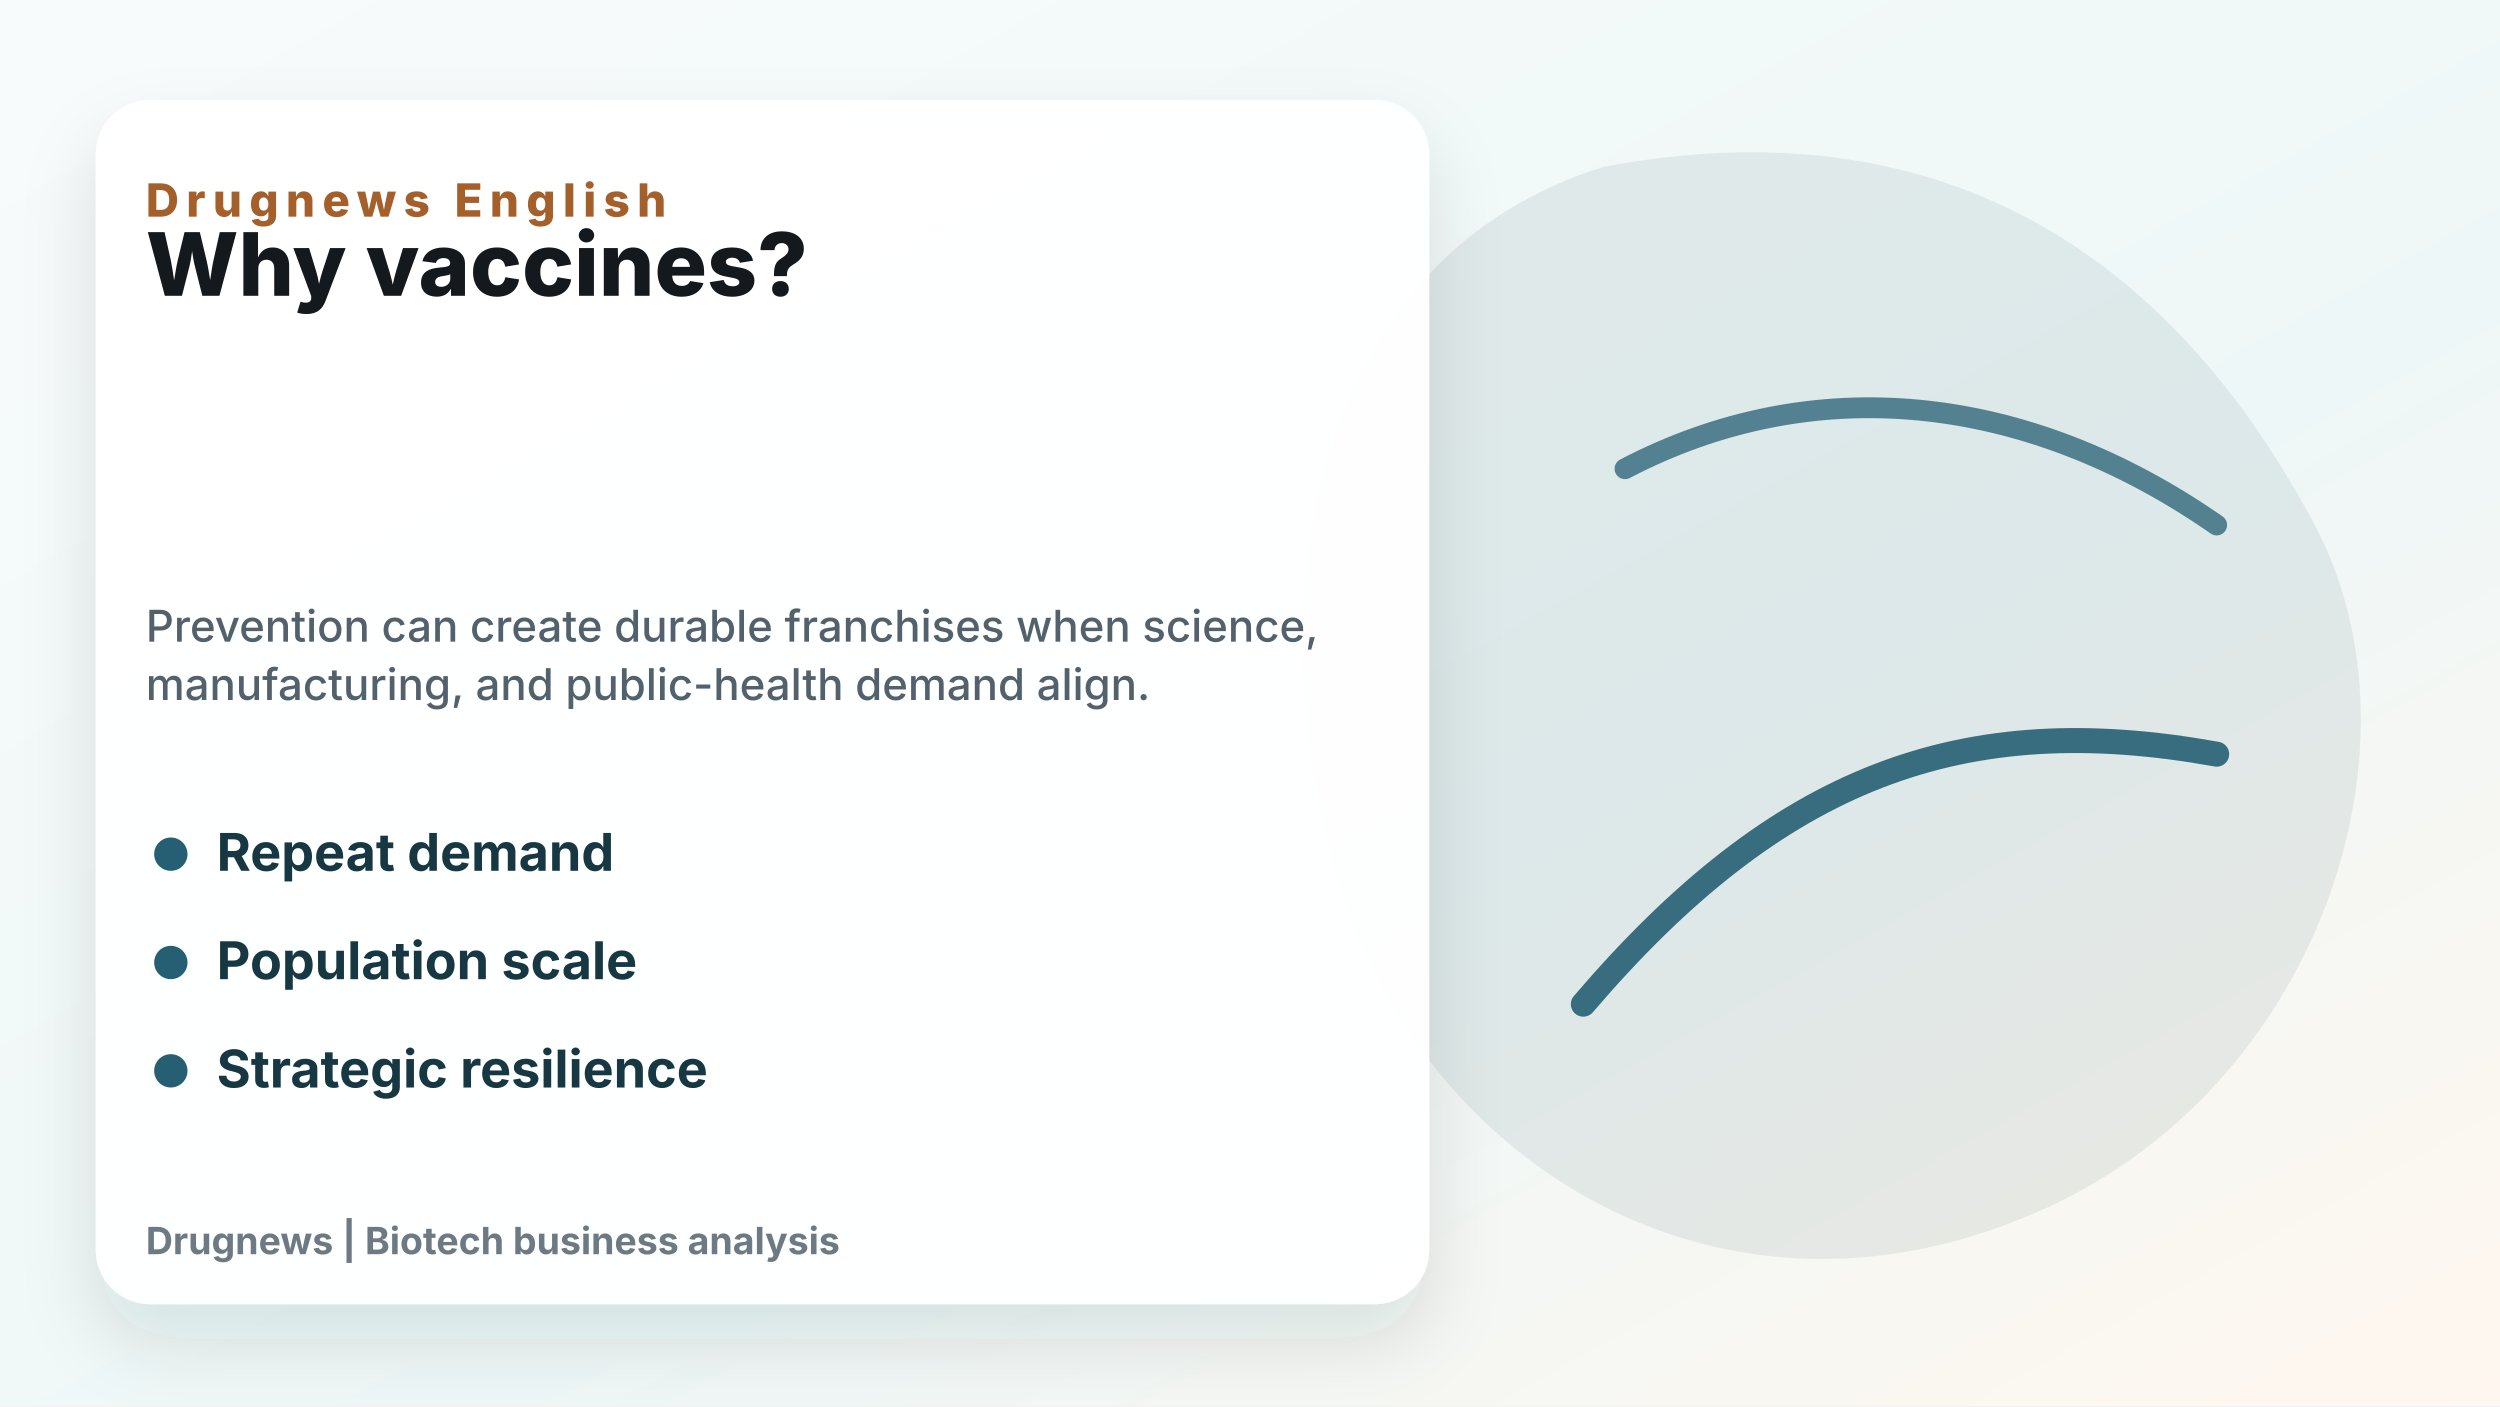
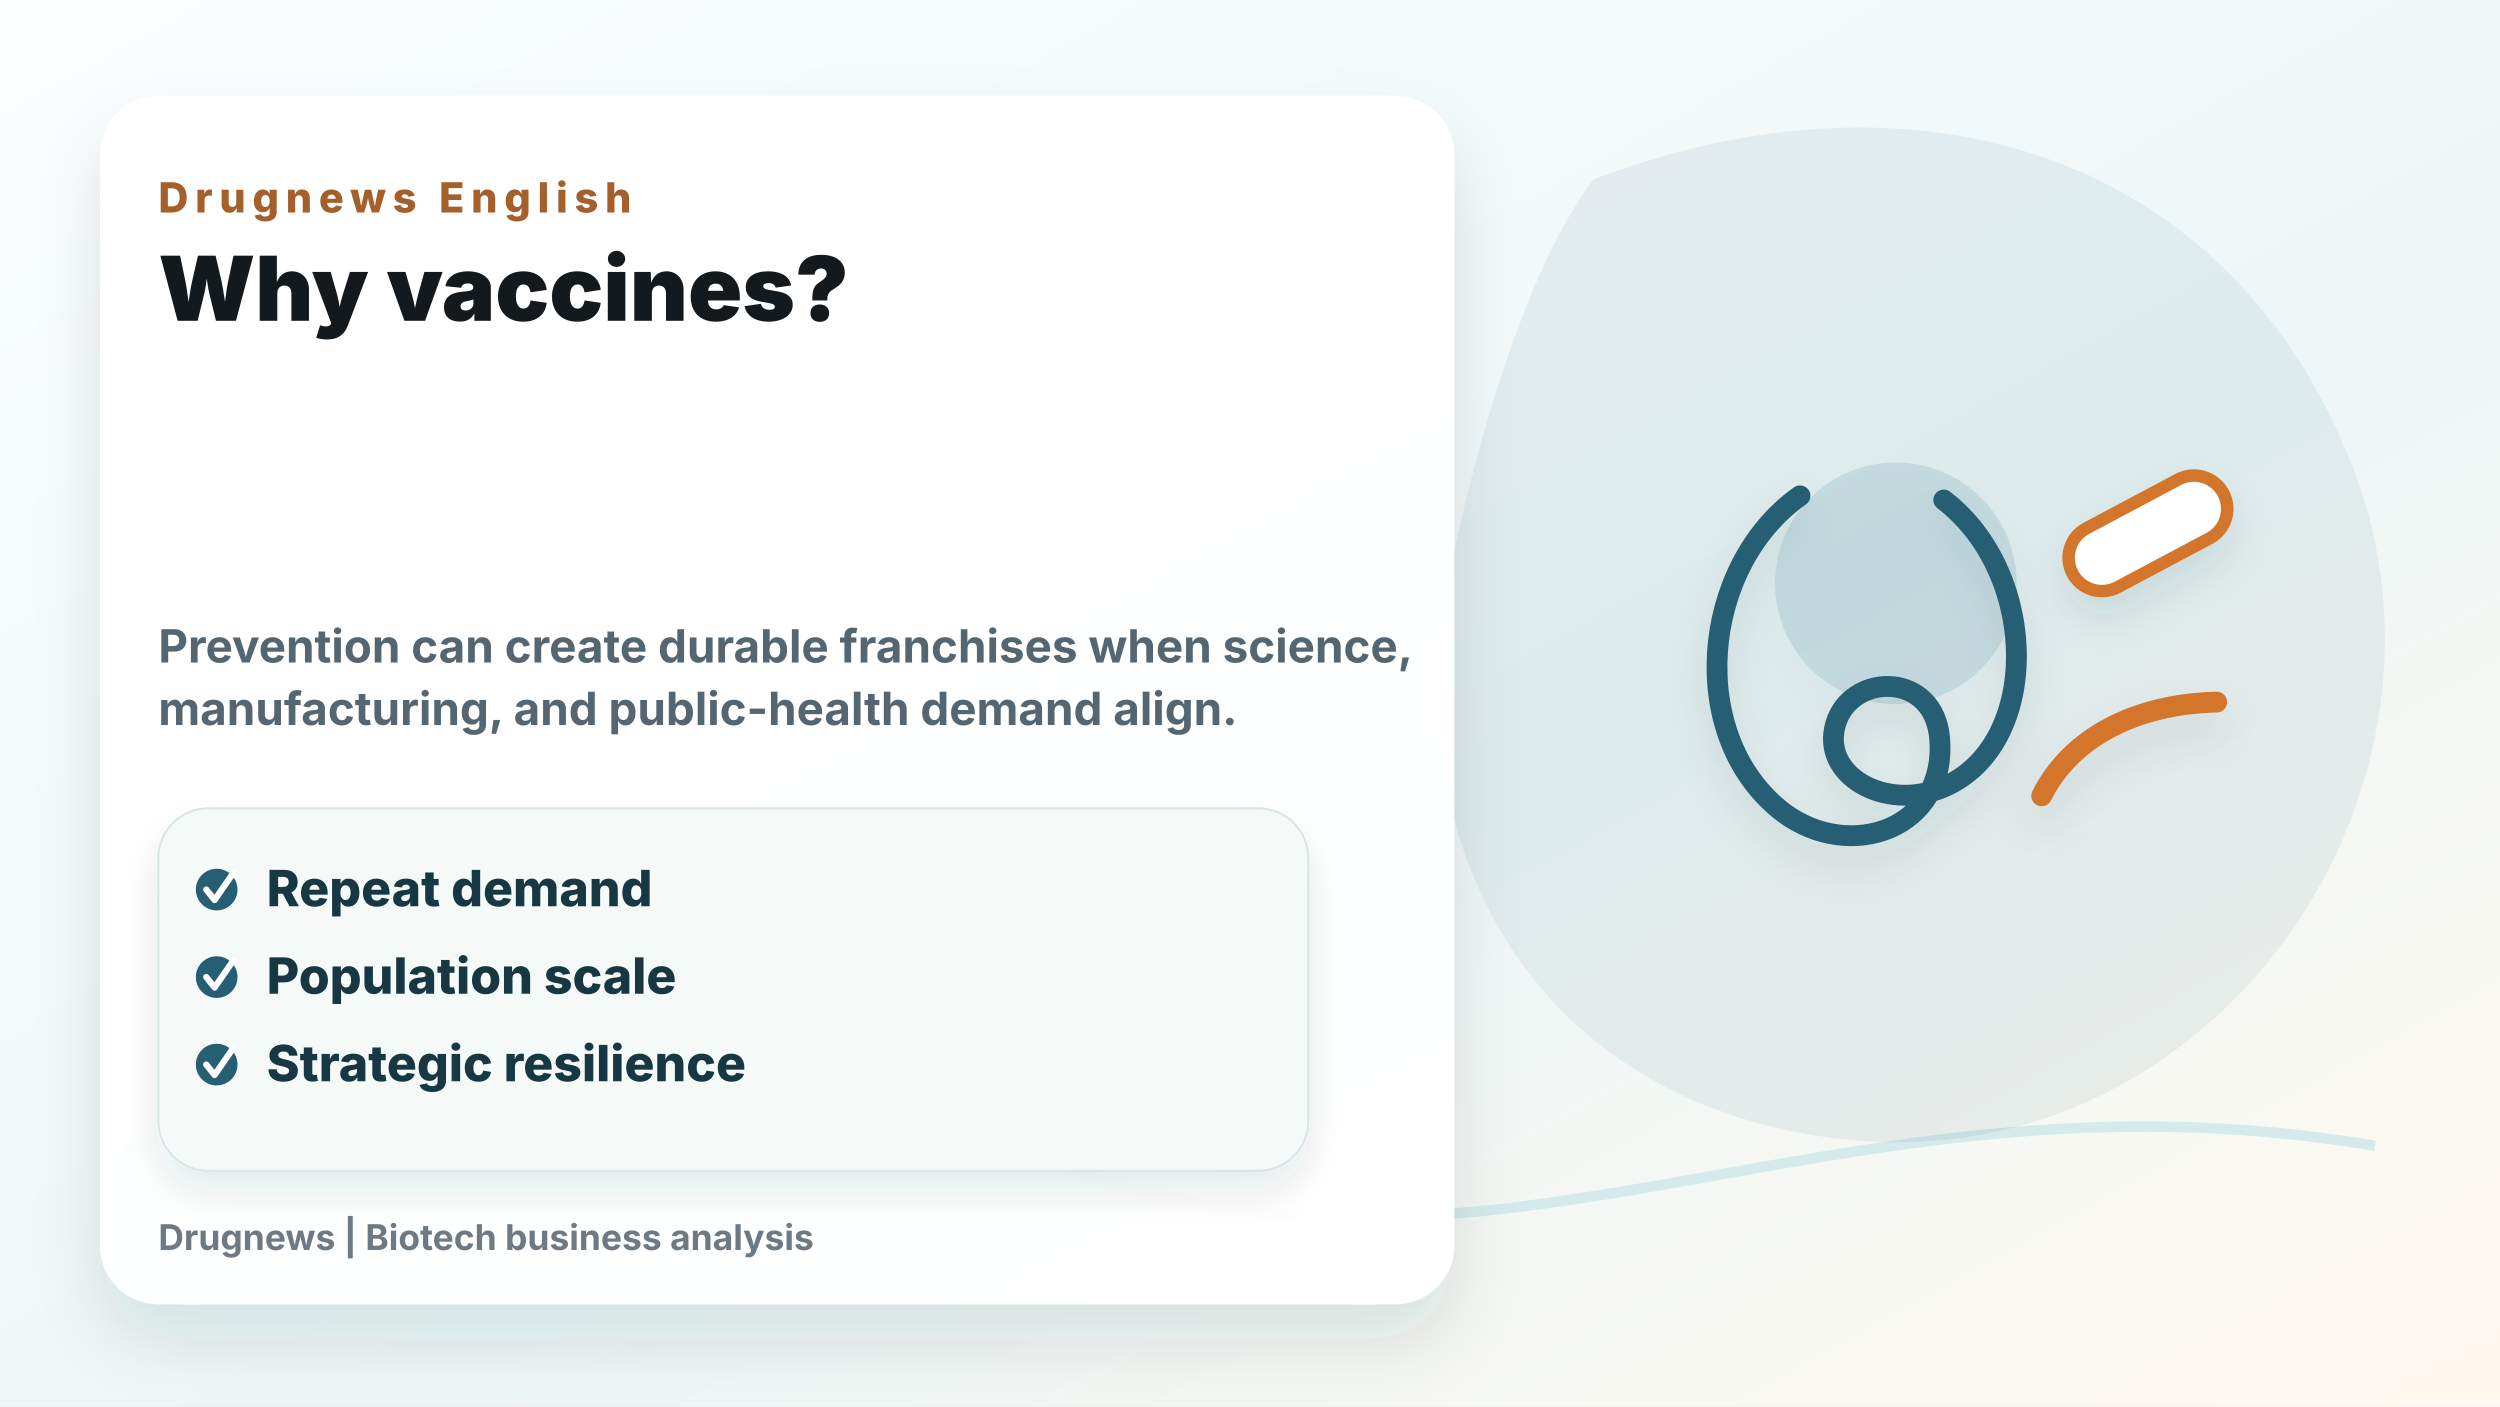
<svg xmlns="http://www.w3.org/2000/svg" width="1200" height="675" viewBox="0 0 1200 675" role="img" aria-label="Why vaccines?">
  <defs>
    <linearGradient id="bg" x1="0" y1="0" x2="1" y2="1">
-       <stop offset="0%" stop-color="#f8fbfb" />
-       <stop offset="60%" stop-color="#eef7f7" />
-       <stop offset="100%" stop-color="#fff7ef" />
+       <stop offset="0%" stop-color="#fbfefe" />
+       <stop offset="58%" stop-color="#edf7f7" />
+       <stop offset="100%" stop-color="#fff8ef" />
    </linearGradient>
    <filter id="shadow" x="-20%" y="-20%" width="140%" height="140%">
-       <feDropShadow dx="0" dy="18" stdDeviation="18" flood-color="#12313c" flood-opacity="0.12" />
+       <feDropShadow dx="0" dy="18" stdDeviation="16" flood-color="#12313c" flood-opacity="0.12" />
+     </filter>
+     <filter id="soft" x="-20%" y="-20%" width="140%" height="140%">
+       <feDropShadow dx="0" dy="10" stdDeviation="9" flood-color="#12313c" flood-opacity="0.10" />
    </filter>
  </defs>
  <style>
-     .label{font:800 22px Inter,Arial,sans-serif;letter-spacing:.16em;text-transform:uppercase;fill:#a45f2b}
-     .title{font:800 42px Inter,Arial,sans-serif;fill:#14191d}
-     .subtitle{font:500 21px Inter,Arial,sans-serif;fill:#52616b}
-     .point{font:750 25px Inter,Arial,sans-serif;fill:#173843}
-     .small{font:700 18px Inter,Arial,sans-serif;fill:#6d7a83}
+     .label{font:800 20px Inter,Arial,sans-serif;letter-spacing:.16em;text-transform:uppercase;fill:#a45f2b}
+     .title{font:850 43px Inter,Arial,sans-serif;fill:#14191d}
+     .subtitle{font:650 22px Inter,Arial,sans-serif;fill:#536671}
+     .point{font:800 24px Inter,Arial,sans-serif;fill:#173843}
+     .small{font:750 17px Inter,Arial,sans-serif;fill:#6d7a83}
  </style>
  <rect width="1200" height="675" fill="url(#bg)" />
-   <path d="M770 80 C930 50 1040 120 1110 250 C1170 360 1110 530 970 585 C820 646 678 555 640 416 C602 276 634 122 770 80Z" fill="#12313c" opacity="0.08" />
-   <path d="M760 482 C854 372 942 340 1064 362" fill="none" stroke="#265f73" stroke-width="12" stroke-linecap="round" opacity=".9" />
-   <path d="M780 225 C870 178 972 188 1064 252" fill="none" stroke="#265f73" stroke-width="10" stroke-linecap="round" opacity=".75" />
+   <path d="M55 555 C237 464 382 524 535 568 C734 626 891 508 1140 550" fill="none" stroke="#cfe7ea" stroke-width="5" opacity=".85" />
+   <path d="M765 86 C918 28 1065 72 1126 216 C1195 376 1064 566 886 547 C736 531 667 405 697 269 C716 181 741 117 765 86Z" fill="#265f73" opacity=".08" />
  <g filter="url(#shadow)">
-     <rect x="46" y="48" width="640" height="578" rx="26" fill="#fff" opacity=".95" />
+     <rect x="48" y="46" width="650" height="580" rx="28" fill="#fff" opacity=".96" />
  </g>
-   <text x="70" y="104" class="label">Drugnews English</text>
-   <text x="70" y="142" class="title">Why vaccines?</text>
-   <text x="70" y="308" class="subtitle">Prevention can create durable franchises when science,</text>
-   <text x="70" y="336" class="subtitle">manufacturing, and public-health demand align.</text>
-   <g>
-     <circle cx="82" cy="410" r="8" fill="#265f73" />
-     <text x="104" y="418" class="point">Repeat demand</text>
+   <text x="76" y="102" class="label">Drugnews English</text>
+   <text x="76" y="154" class="title" text-anchor="start">Why vaccines?</text>
+   <text x="76" y="318" class="subtitle" text-anchor="start">Prevention can create durable franchises when science,</text>
+   <text x="76" y="348" class="subtitle" text-anchor="start">manufacturing, and public-health demand align.</text>
+   <g filter="url(#soft)">
+     <rect x="76" y="388" width="552" height="174" rx="24" fill="#f5faf9" stroke="#d8e5e8" />
  </g>
  <g>
-     <circle cx="82" cy="462" r="8" fill="#265f73" />
-     <text x="104" y="470" class="point">Population scale</text>
+     <circle cx="104" cy="427" r="10" fill="#265f73" />
+     <path d="M99 427 l4 5 l9 -13" fill="none" stroke="#fff" stroke-width="3" stroke-linecap="round" stroke-linejoin="round" />
+     <text x="128" y="435" class="point">Repeat demand</text>
  </g>
  <g>
-     <circle cx="82" cy="514" r="8" fill="#265f73" />
-     <text x="104" y="522" class="point">Strategic resilience</text>
+     <circle cx="104" cy="469" r="10" fill="#265f73" />
+     <path d="M99 469 l4 5 l9 -13" fill="none" stroke="#fff" stroke-width="3" stroke-linecap="round" stroke-linejoin="round" />
+     <text x="128" y="477" class="point">Population scale</text>
  </g>
-   <text x="70" y="602" class="small">Drugnews | Biotech business analysis</text>
+   <g>
+     <circle cx="104" cy="511" r="10" fill="#265f73" />
+     <path d="M99 511 l4 5 l9 -13" fill="none" stroke="#fff" stroke-width="3" stroke-linecap="round" stroke-linejoin="round" />
+     <text x="128" y="519" class="point">Strategic resilience</text>
+   </g>
+   <text x="76" y="600" class="small">Drugnews | Biotech business analysis</text>
+   <g filter="url(#soft)">
+     <g transform="translate(770 184) scale(1)">
+       <path d="M94 54 c-48 34-55 116-8 152 c32 24 79 8 75-36 c-3-31-40-31-49-9 c-10 25 20 44 48 34 c50-18 50-103 3-139" fill="none" stroke="#265f73" stroke-width="10" stroke-linecap="round" />
+       <circle cx="140" cy="96" r="58" fill="#265f73" opacity=".12" />
+       <path d="M210 198 c14-28 45-44 84-45" stroke="#d3752c" stroke-width="10" stroke-linecap="round" fill="none" />
+       <rect x="220" y="56" width="82" height="32" rx="16" fill="#fff" stroke="#d3752c" stroke-width="6" transform="rotate(-28 261 72)" />
+     </g>
+   </g>
</svg>
